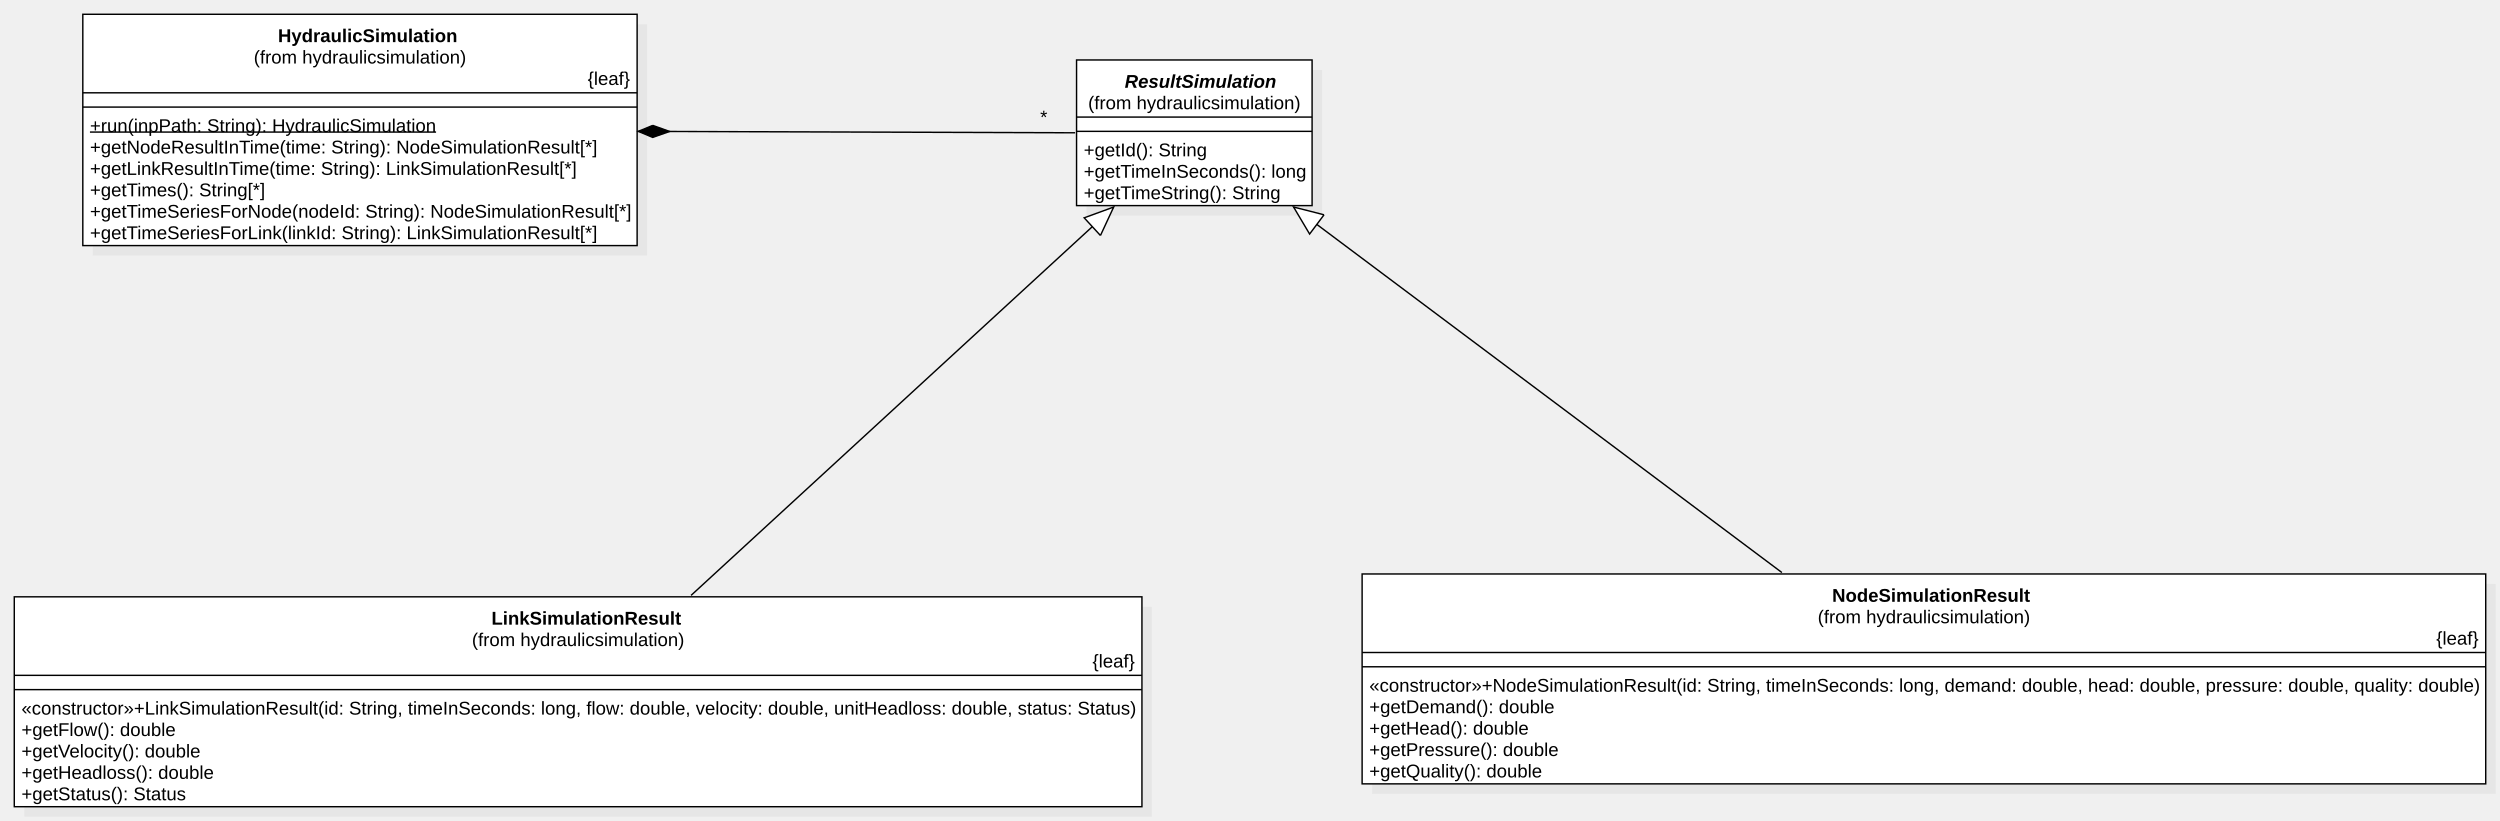
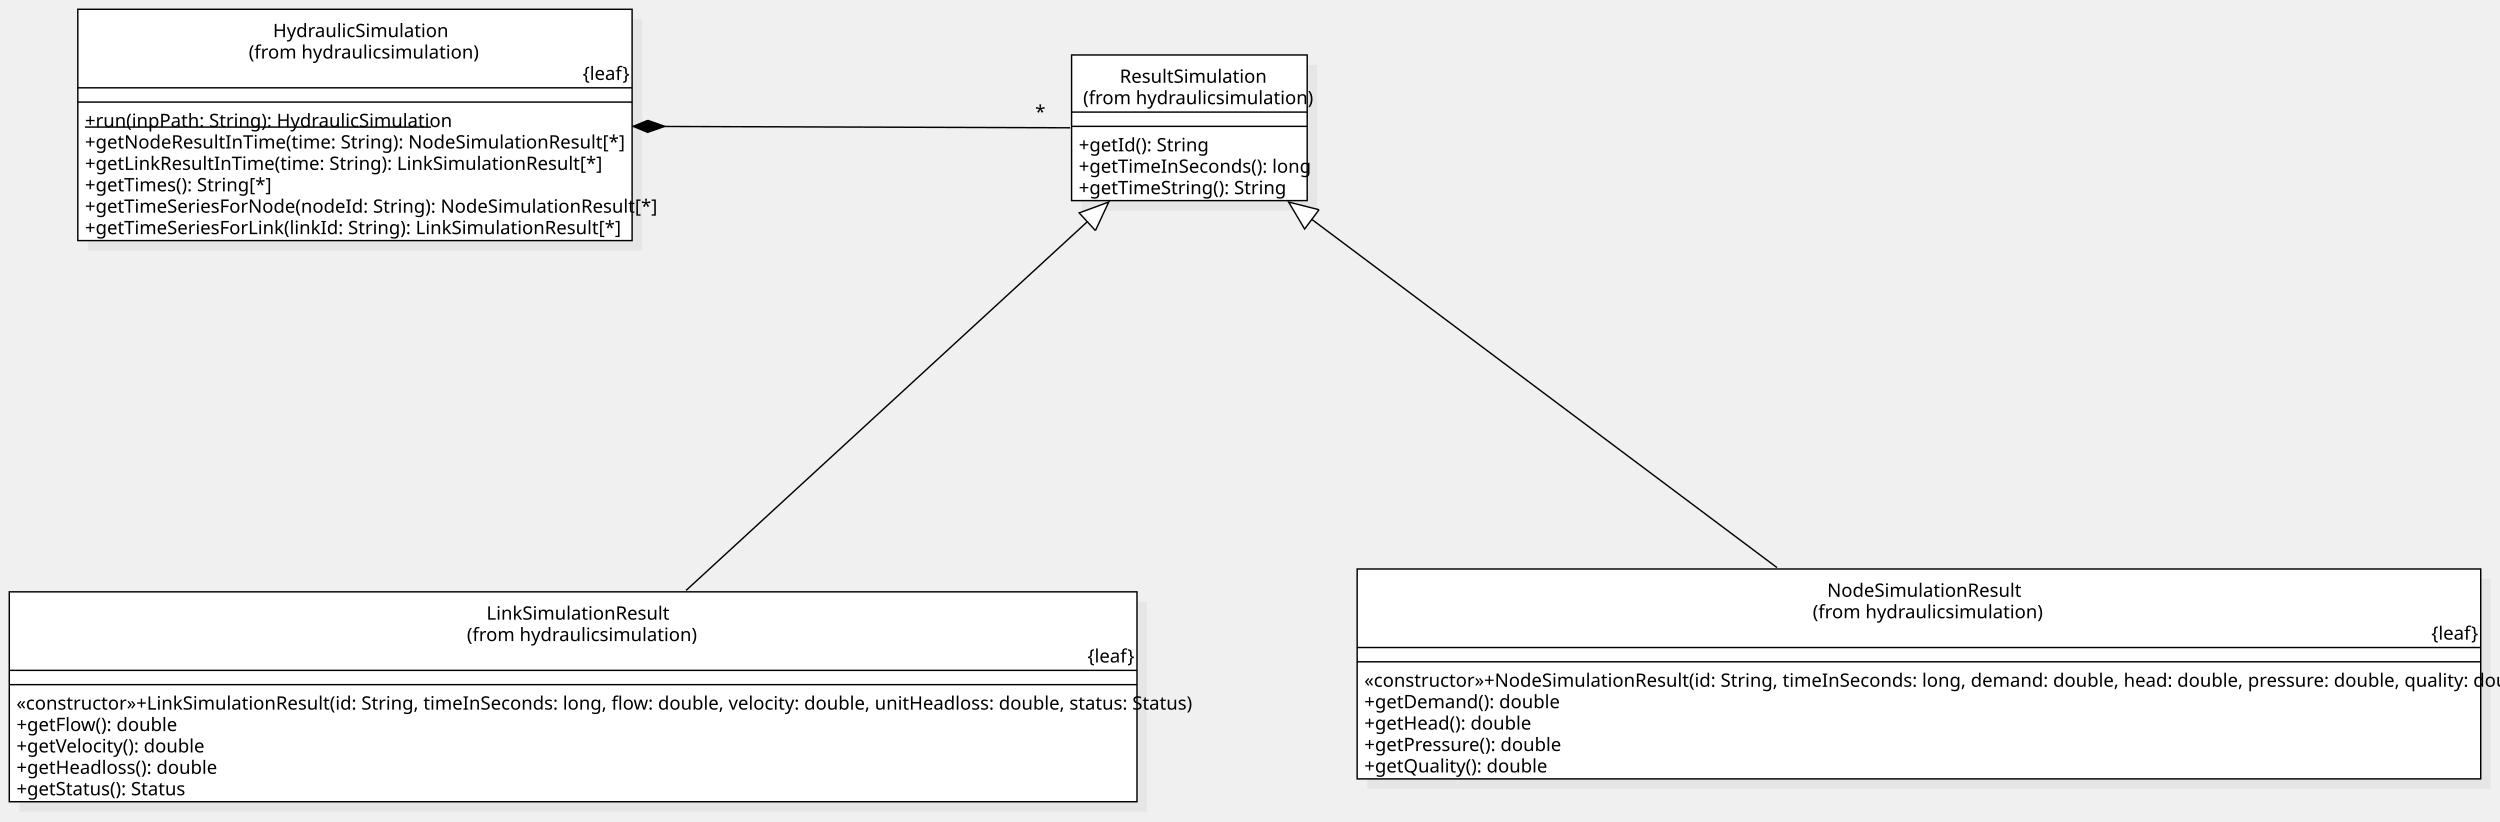
- <svg xmlns="http://www.w3.org/2000/svg" version="1.1" width="1750.95" height="575">
-   <defs />
-   <g>
-     <g transform="translate(-190,-366) scale(1,1)">
-       <rect fill="#C0C0C0" stroke="none" x="255" y="383" width="388.228" height="162" opacity="0.2" />
-     </g>
-     <g transform="translate(-190,-366) scale(1,1)">
-       <rect fill="#ffffff" stroke="none" x="248" y="376" width="388.228" height="162" />
-     </g>
-     <g transform="translate(-190,-366) scale(1,1)">
-       <path fill="none" stroke="#000000" d="M 248 376 L 636.228 376 L 636.228 538 L 248 538 L 248 376 Z Z" stroke-miterlimit="10" />
-     </g>
-     <g transform="translate(-190,-366) scale(1,1)">
-       <path fill="none" stroke="#000000" d="M 248 431 L 636.228 431" stroke-miterlimit="10" />
-     </g>
-     <g transform="translate(-190,-366) scale(1,1)">
-       <path fill="none" stroke="#000000" d="M 248 441 L 636.228 441" stroke-miterlimit="10" />
-     </g>
-     <g transform="translate(-190,-366) scale(1,1)">
-       <g>
-         <path fill="none" stroke="none" />
-         <text fill="#000000" stroke="none" font-family="Arial" font-size="13px" font-style="normal" font-weight="bold" text-decoration="none" x="384.674" y="395.5">HydraulicSimulation</text>
-       </g>
-     </g>
-     <g transform="translate(-190,-366) scale(1,1)">
-       <g>
-         <path fill="none" stroke="none" />
-         <text fill="#000000" stroke="none" font-family="Arial" font-size="13px" font-style="normal" font-weight="normal" text-decoration="none" x="367.704" y="410.5">(from hydraulicsimulation)</text>
-       </g>
-     </g>
-     <g transform="translate(-190,-366) scale(1,1)">
-       <g>
-         <path fill="none" stroke="none" />
-         <text fill="#000000" stroke="none" font-family="Arial" font-size="13px" font-style="normal" font-weight="normal" text-decoration="none" x="601.584" y="425.5">{leaf}</text>
-       </g>
-     </g>
-     <g transform="translate(-190,-366) scale(1,1)">
-       <g>
-         <path fill="none" stroke="none" />
-         <text fill="#000000" stroke="none" font-family="Arial" font-size="13px" font-style="normal" font-weight="normal" text-decoration="none" x="253" y="458.5">+run(inpPath: String): HydraulicSimulation</text>
-         <path fill="none" stroke="#000000" d="M 253 458.5 L 495.417 458.5" stroke-miterlimit="10" />
-       </g>
-     </g>
-     <g transform="translate(-190,-366) scale(1,1)">
-       <g>
-         <path fill="none" stroke="none" />
-         <text fill="#000000" stroke="none" font-family="Arial" font-size="13px" font-style="normal" font-weight="normal" text-decoration="none" x="253" y="473.5">+getNodeResultInTime(time: String): NodeSimulationResult[*]</text>
-       </g>
-     </g>
-     <g transform="translate(-190,-366) scale(1,1)">
-       <g>
-         <path fill="none" stroke="none" />
-         <text fill="#000000" stroke="none" font-family="Arial" font-size="13px" font-style="normal" font-weight="normal" text-decoration="none" x="253" y="488.5">+getLinkResultInTime(time: String): LinkSimulationResult[*]</text>
-       </g>
-     </g>
-     <g transform="translate(-190,-366) scale(1,1)">
-       <g>
-         <path fill="none" stroke="none" />
-         <text fill="#000000" stroke="none" font-family="Arial" font-size="13px" font-style="normal" font-weight="normal" text-decoration="none" x="253" y="503.5">+getTimes(): String[*]</text>
-       </g>
-     </g>
-     <g transform="translate(-190,-366) scale(1,1)">
-       <g>
-         <path fill="none" stroke="none" />
-         <text fill="#000000" stroke="none" font-family="Arial" font-size="13px" font-style="normal" font-weight="normal" text-decoration="none" x="253" y="518.5">+getTimeSeriesForNode(nodeId: String): NodeSimulationResult[*]</text>
-       </g>
-     </g>
-     <g transform="translate(-190,-366) scale(1,1)">
-       <g>
-         <path fill="none" stroke="none" />
-         <text fill="#000000" stroke="none" font-family="Arial" font-size="13px" font-style="normal" font-weight="normal" text-decoration="none" x="253" y="533.5">+getTimeSeriesForLink(linkId: String): LinkSimulationResult[*]</text>
-       </g>
-     </g>
-     <g transform="translate(-190,-366) scale(1,1)">
-       <rect fill="#C0C0C0" stroke="none" x="207" y="791" width="789.787" height="147" opacity="0.2" />
-     </g>
-     <g transform="translate(-190,-366) scale(1,1)">
-       <rect fill="#ffffff" stroke="none" x="200" y="784" width="789.787" height="147" />
-     </g>
-     <g transform="translate(-190,-366) scale(1,1)">
-       <path fill="none" stroke="#000000" d="M 200 784 L 989.787 784 L 989.787 931 L 200 931 L 200 784 Z Z" stroke-miterlimit="10" />
-     </g>
-     <g transform="translate(-190,-366) scale(1,1)">
-       <path fill="none" stroke="#000000" d="M 200 839 L 989.787 839" stroke-miterlimit="10" />
-     </g>
-     <g transform="translate(-190,-366) scale(1,1)">
-       <path fill="none" stroke="#000000" d="M 200 849 L 989.787 849" stroke-miterlimit="10" />
-     </g>
-     <g transform="translate(-190,-366) scale(1,1)">
-       <g>
-         <path fill="none" stroke="none" />
-         <text fill="#000000" stroke="none" font-family="Arial" font-size="13px" font-style="normal" font-weight="bold" text-decoration="none" x="534.197" y="803.5">LinkSimulationResult</text>
-       </g>
-     </g>
-     <g transform="translate(-190,-366) scale(1,1)">
-       <g>
-         <path fill="none" stroke="none" />
-         <text fill="#000000" stroke="none" font-family="Arial" font-size="13px" font-style="normal" font-weight="normal" text-decoration="none" x="520.483" y="818.5">(from hydraulicsimulation)</text>
-       </g>
-     </g>
-     <g transform="translate(-190,-366) scale(1,1)">
-       <g>
-         <path fill="none" stroke="none" />
-         <text fill="#000000" stroke="none" font-family="Arial" font-size="13px" font-style="normal" font-weight="normal" text-decoration="none" x="955.144" y="833.5">{leaf}</text>
-       </g>
-     </g>
-     <g transform="translate(-190,-366) scale(1,1)">
-       <g>
-         <path fill="none" stroke="none" />
-         <text fill="#000000" stroke="none" font-family="Arial" font-size="13px" font-style="normal" font-weight="normal" text-decoration="none" x="205" y="866.5">«constructor»+LinkSimulationResult(id: String, timeInSeconds: long, flow: double, velocity: double, unitHeadloss: double, status: Status)</text>
-       </g>
-     </g>
-     <g transform="translate(-190,-366) scale(1,1)">
-       <g>
-         <path fill="none" stroke="none" />
-         <text fill="#000000" stroke="none" font-family="Arial" font-size="13px" font-style="normal" font-weight="normal" text-decoration="none" x="205" y="881.5">+getFlow(): double</text>
-       </g>
-     </g>
-     <g transform="translate(-190,-366) scale(1,1)">
-       <g>
-         <path fill="none" stroke="none" />
-         <text fill="#000000" stroke="none" font-family="Arial" font-size="13px" font-style="normal" font-weight="normal" text-decoration="none" x="205" y="896.5">+getVelocity(): double</text>
-       </g>
-     </g>
-     <g transform="translate(-190,-366) scale(1,1)">
-       <g>
-         <path fill="none" stroke="none" />
-         <text fill="#000000" stroke="none" font-family="Arial" font-size="13px" font-style="normal" font-weight="normal" text-decoration="none" x="205" y="911.5">+getHeadloss(): double</text>
-       </g>
-     </g>
-     <g transform="translate(-190,-366) scale(1,1)">
-       <g>
-         <path fill="none" stroke="none" />
-         <text fill="#000000" stroke="none" font-family="Arial" font-size="13px" font-style="normal" font-weight="normal" text-decoration="none" x="205" y="926.5">+getStatus(): Status</text>
-       </g>
-     </g>
-     <g transform="translate(-190,-366) scale(1,1)">
-       <rect fill="#C0C0C0" stroke="none" x="1151" y="775" width="786.95" height="147" opacity="0.2" />
-     </g>
-     <g transform="translate(-190,-366) scale(1,1)">
-       <rect fill="#ffffff" stroke="none" x="1144" y="768" width="786.95" height="147" />
-     </g>
-     <g transform="translate(-190,-366) scale(1,1)">
-       <path fill="none" stroke="#000000" d="M 1144 768 L 1930.95 768 L 1930.95 915 L 1144 915 L 1144 768 Z Z" stroke-miterlimit="10" />
-     </g>
-     <g transform="translate(-190,-366) scale(1,1)">
-       <path fill="none" stroke="#000000" d="M 1144 823 L 1930.95 823" stroke-miterlimit="10" />
-     </g>
-     <g transform="translate(-190,-366) scale(1,1)">
-       <path fill="none" stroke="#000000" d="M 1144 833 L 1930.95 833" stroke-miterlimit="10" />
-     </g>
-     <g transform="translate(-190,-366) scale(1,1)">
-       <g>
-         <path fill="none" stroke="none" />
-         <text fill="#000000" stroke="none" font-family="Arial" font-size="13px" font-style="normal" font-weight="bold" text-decoration="none" x="1473.164" y="787.5">NodeSimulationResult</text>
-       </g>
-     </g>
-     <g transform="translate(-190,-366) scale(1,1)">
-       <g>
-         <path fill="none" stroke="none" />
-         <text fill="#000000" stroke="none" font-family="Arial" font-size="13px" font-style="normal" font-weight="normal" text-decoration="none" x="1463.064" y="802.5">(from hydraulicsimulation)</text>
-       </g>
-     </g>
-     <g transform="translate(-190,-366) scale(1,1)">
-       <g>
-         <path fill="none" stroke="none" />
-         <text fill="#000000" stroke="none" font-family="Arial" font-size="13px" font-style="normal" font-weight="normal" text-decoration="none" x="1896.306" y="817.5">{leaf}</text>
-       </g>
-     </g>
-     <g transform="translate(-190,-366) scale(1,1)">
-       <g>
-         <path fill="none" stroke="none" />
-         <text fill="#000000" stroke="none" font-family="Arial" font-size="13px" font-style="normal" font-weight="normal" text-decoration="none" x="1149" y="850.5">«constructor»+NodeSimulationResult(id: String, timeInSeconds: long, demand: double, head: double, pressure: double, quality: double)</text>
-       </g>
-     </g>
-     <g transform="translate(-190,-366) scale(1,1)">
-       <g>
-         <path fill="none" stroke="none" />
-         <text fill="#000000" stroke="none" font-family="Arial" font-size="13px" font-style="normal" font-weight="normal" text-decoration="none" x="1149" y="865.5">+getDemand(): double</text>
-       </g>
-     </g>
-     <g transform="translate(-190,-366) scale(1,1)">
-       <g>
-         <path fill="none" stroke="none" />
-         <text fill="#000000" stroke="none" font-family="Arial" font-size="13px" font-style="normal" font-weight="normal" text-decoration="none" x="1149" y="880.5">+getHead(): double</text>
-       </g>
-     </g>
-     <g transform="translate(-190,-366) scale(1,1)">
-       <g>
-         <path fill="none" stroke="none" />
-         <text fill="#000000" stroke="none" font-family="Arial" font-size="13px" font-style="normal" font-weight="normal" text-decoration="none" x="1149" y="895.5">+getPressure(): double</text>
-       </g>
-     </g>
-     <g transform="translate(-190,-366) scale(1,1)">
-       <g>
-         <path fill="none" stroke="none" />
-         <text fill="#000000" stroke="none" font-family="Arial" font-size="13px" font-style="normal" font-weight="normal" text-decoration="none" x="1149" y="910.5">+getQuality(): double</text>
-       </g>
-     </g>
-     <g transform="translate(-190,-366) scale(1,1)">
-       <rect fill="#C0C0C0" stroke="none" x="951" y="415" width="164.962" height="102" opacity="0.2" />
-     </g>
-     <g transform="translate(-190,-366) scale(1,1)">
-       <rect fill="#ffffff" stroke="none" x="944" y="408" width="164.962" height="102" />
-     </g>
-     <g transform="translate(-190,-366) scale(1,1)">
-       <path fill="none" stroke="#000000" d="M 944 408 L 1108.962 408 L 1108.962 510 L 944 510 L 944 408 Z Z" stroke-miterlimit="10" />
-     </g>
-     <g transform="translate(-190,-366) scale(1,1)">
-       <path fill="none" stroke="#000000" d="M 944 448 L 1108.962 448" stroke-miterlimit="10" />
-     </g>
-     <g transform="translate(-190,-366) scale(1,1)">
-       <path fill="none" stroke="#000000" d="M 944 458 L 1108.962 458" stroke-miterlimit="10" />
-     </g>
-     <g transform="translate(-190,-366) scale(1,1)">
-       <g>
-         <path fill="none" stroke="none" />
-         <text fill="#000000" stroke="none" font-family="Arial" font-size="13px" font-style="italic" font-weight="bold" text-decoration="none" x="977.709" y="427.5">ResultSimulation</text>
-       </g>
-     </g>
-     <g transform="translate(-190,-366) scale(1,1)">
-       <g>
-         <path fill="none" stroke="none" />
-         <text fill="#000000" stroke="none" font-family="Arial" font-size="13px" font-style="normal" font-weight="normal" text-decoration="none" x="952.071" y="442.5">(from hydraulicsimulation)</text>
-       </g>
-     </g>
-     <g transform="translate(-190,-366) scale(1,1)">
-       <g>
-         <path fill="none" stroke="none" />
-         <text fill="#000000" stroke="none" font-family="Arial" font-size="13px" font-style="normal" font-weight="normal" text-decoration="none" x="949" y="475.5">+getId(): String</text>
-       </g>
-     </g>
-     <g transform="translate(-190,-366) scale(1,1)">
-       <g>
-         <path fill="none" stroke="none" />
-         <text fill="#000000" stroke="none" font-family="Arial" font-size="13px" font-style="normal" font-weight="normal" text-decoration="none" x="949" y="490.5">+getTimeInSeconds(): long</text>
-       </g>
-     </g>
-     <g transform="translate(-190,-366) scale(1,1)">
-       <g>
-         <path fill="none" stroke="none" />
-         <text fill="#000000" stroke="none" font-family="Arial" font-size="13px" font-style="normal" font-weight="normal" text-decoration="none" x="949" y="505.5">+getTimeString(): String</text>
-       </g>
-     </g>
-     <g transform="translate(-190,-366) scale(1,1)">
-       <path fill="none" stroke="#000000" d="M 674 783 L 970 511" stroke-miterlimit="10" />
-     </g>
-     <g transform="translate(-190,-366) scale(1,1)">
-       <path fill="#FFFFFF" stroke="none" d="M 960.73 530.952 L 970 511 L 949.337 518.553" />
-     </g>
-     <g transform="translate(-190,-366) scale(1,1)">
-       <path fill="none" stroke="#000000" d="M 960.73 530.952 L 970 511 L 949.337 518.553 L 960.73 530.952" stroke-miterlimit="10" />
-     </g>
-     <g transform="translate(-190,-366) scale(1,1)">
-       <path fill="none" stroke="#000000" d="M 1438 767 L 1096 511" stroke-miterlimit="10" />
-     </g>
-     <g transform="translate(-190,-366) scale(1,1)">
-       <path fill="#FFFFFF" stroke="none" d="M 1117.317 516.44 L 1096 511 L 1107.227 529.92" />
-     </g>
-     <g transform="translate(-190,-366) scale(1,1)">
-       <path fill="none" stroke="#000000" d="M 1117.317 516.44 L 1096 511 L 1107.227 529.92 L 1117.317 516.44" stroke-miterlimit="10" />
-     </g>
-     <g transform="translate(-190,-366) scale(1,1)">
-       <path fill="none" stroke="#000000" d="M 943 459 L 637 458" stroke-miterlimit="10" />
-     </g>
-     <g transform="translate(-190,-366) scale(1,1)">
-       <path fill="#000000" stroke="none" d="M 647.176 453.824 L 637 458 L 647.149 462.243 L 659 458.072" />
-     </g>
-     <g transform="translate(-190,-366) scale(1,1)">
-       <path fill="none" stroke="#000000" d="M 647.176 453.824 L 637 458 L 647.149 462.243 L 659 458.072 L 647.176 453.824" stroke-miterlimit="10" />
-     </g>
-     <g transform="translate(-190,-366) scale(1,1)">
-       <g>
-         <path fill="none" stroke="none" />
-         <text fill="#000000" stroke="none" font-family="Arial" font-size="13px" font-style="normal" font-weight="normal" text-decoration="none" x="918.5" y="452.5">*</text>
-       </g>
-     </g>
+ <svg xmlns="http://www.w3.org/2000/svg" version="1.1" id="Capa_1" x="0px" y="0px" viewBox="0 0 1750.9 575" style="enable-background:new 0 0 1750.9 575;" xml:space="preserve">
+   <style type="text/css">
+ 	.st0{opacity:0.2;fill:#C0C0C0;enable-background:new    ;}
+ 	.st1{fill:#FFFFFF;}
+ 	.st2{fill:none;stroke:#000000;stroke-miterlimit:10;}
+ 	.st3{font-family:'Arial-BoldMT';}
+ 	.st4{font-size:13px;}
+ 	.st5{font-family:'ArialMT';}
+ 	.st6{font-family:'Arial-BoldItalicMT';}
+ </style>
+   <g transform="translate(-190,-366) scale(1,1)">
+     <rect x="251.5" y="379.5" class="st0" width="388.2" height="162" />
  </g>
+   <g transform="translate(-190,-366) scale(1,1)">
+     <rect x="244.5" y="372.5" class="st1" width="388.2" height="162" />
+   </g>
+   <g transform="translate(-190,-366) scale(1,1)">
+     <path class="st2" d="M244.5,372.5h388.2v162H244.5V372.5z" />
+   </g>
+   <g transform="translate(-190,-366) scale(1,1)">
+     <path class="st2" d="M244.5,427.5h388.2" />
+   </g>
+   <g transform="translate(-190,-366) scale(1,1)">
+     <path class="st2" d="M244.5,437.5h388.2" />
+   </g>
+   <text transform="matrix(1 0 0 1 191.1741 26)" class="st3 st4">HydraulicSimulation</text>
+   <text transform="matrix(1 0 0 1 174.2036 41)" class="st5 st4">(from hydraulicsimulation)</text>
+   <text transform="matrix(1 0 0 1 408.0845 56)" class="st5 st4">{leaf}</text>
+   <text transform="matrix(1 0 0 1 59.5 89)" class="st5 st4">+run(inpPath: String): HydraulicSimulation</text>
+   <path class="st2" d="M59.5,89h242.4" />
+   <text transform="matrix(1 0 0 1 59.5 104)" class="st5 st4">+getNodeResultInTime(time: String): NodeSimulationResult[*]</text>
+   <text transform="matrix(1 0 0 1 59.5 119)" class="st5 st4">+getLinkResultInTime(time: String): LinkSimulationResult[*]</text>
+   <text transform="matrix(1 0 0 1 59.5 134)" class="st5 st4">+getTimes(): String[*]</text>
+   <text transform="matrix(1 0 0 1 59.5 149)" class="st5 st4">+getTimeSeriesForNode(nodeId: String): NodeSimulationResult[*]</text>
+   <text transform="matrix(1 0 0 1 59.5 164)" class="st5 st4">+getTimeSeriesForLink(linkId: String): LinkSimulationResult[*]</text>
+   <g transform="translate(-190,-366) scale(1,1)">
+     <rect x="203.5" y="787.5" class="st0" width="789.8" height="147" />
+   </g>
+   <g transform="translate(-190,-366) scale(1,1)">
+     <rect x="196.5" y="780.5" class="st1" width="789.8" height="147" />
+   </g>
+   <g transform="translate(-190,-366) scale(1,1)">
+     <path class="st2" d="M196.5,780.5h789.8v147H196.5V780.5z" />
+   </g>
+   <g transform="translate(-190,-366) scale(1,1)">
+     <path class="st2" d="M196.5,835.5h789.8" />
+   </g>
+   <g transform="translate(-190,-366) scale(1,1)">
+     <path class="st2" d="M196.5,845.5h789.8" />
+   </g>
+   <text transform="matrix(1 0 0 1 340.6973 434)" class="st3 st4">LinkSimulationResult</text>
+   <text transform="matrix(1 0 0 1 326.9832 449)" class="st5 st4">(from hydraulicsimulation)</text>
+   <text transform="matrix(1 0 0 1 761.6436 464)" class="st5 st4">{leaf}</text>
+   <text transform="matrix(1 0 0 1 11.5 497)" class="st5 st4">«constructor»+LinkSimulationResult(id: String, timeInSeconds: long, flow: double, velocity: double, unitHeadloss: double, status: Status)</text>
+   <text transform="matrix(1 0 0 1 11.5 512)" class="st5 st4">+getFlow(): double</text>
+   <text transform="matrix(1 0 0 1 11.5 527)" class="st5 st4">+getVelocity(): double</text>
+   <text transform="matrix(1 0 0 1 11.5 542)" class="st5 st4">+getHeadloss(): double</text>
+   <text transform="matrix(1 0 0 1 11.5 557)" class="st5 st4">+getStatus(): Status</text>
+   <g transform="translate(-190,-366) scale(1,1)">
+     <rect x="1147.5" y="771.5" class="st0" width="786.9" height="147" />
+   </g>
+   <g transform="translate(-190,-366) scale(1,1)">
+     <rect x="1140.5" y="764.5" class="st1" width="786.9" height="147" />
+   </g>
+   <g transform="translate(-190,-366) scale(1,1)">
+     <path class="st2" d="M1140.5,764.5h786.9v147h-786.9V764.5z" />
+   </g>
+   <g transform="translate(-190,-366) scale(1,1)">
+     <path class="st2" d="M1140.5,819.5h786.9" />
+   </g>
+   <g transform="translate(-190,-366) scale(1,1)">
+     <path class="st2" d="M1140.5,829.5h786.9" />
+   </g>
+   <text transform="matrix(1 0 0 1 1279.664 418)" class="st3 st4">NodeSimulationResult</text>
+   <text transform="matrix(1 0 0 1 1269.564 433)" class="st5 st4">(from hydraulicsimulation)</text>
+   <text transform="matrix(1 0 0 1 1702.806 448)" class="st5 st4">{leaf}</text>
+   <text transform="matrix(1 0 0 1 955.5 481)" class="st5 st4">«constructor»+NodeSimulationResult(id: String, timeInSeconds: long, demand: double, head: double, pressure: double, quality: double)</text>
+   <text transform="matrix(1 0 0 1 955.5 496)" class="st5 st4">+getDemand(): double</text>
+   <text transform="matrix(1 0 0 1 955.5 511)" class="st5 st4">+getHead(): double</text>
+   <text transform="matrix(1 0 0 1 955.5 526)" class="st5 st4">+getPressure(): double</text>
+   <text transform="matrix(1 0 0 1 955.5 541)" class="st5 st4">+getQuality(): double</text>
+   <g transform="translate(-190,-366) scale(1,1)">
+     <rect x="947.5" y="411.5" class="st0" width="165" height="102" />
+   </g>
+   <g transform="translate(-190,-366) scale(1,1)">
+     <rect x="940.5" y="404.5" class="st1" width="165" height="102" />
+   </g>
+   <g transform="translate(-190,-366) scale(1,1)">
+     <path class="st2" d="M940.5,404.5h165v102h-165V404.5z" />
+   </g>
+   <g transform="translate(-190,-366) scale(1,1)">
+     <path class="st2" d="M940.5,444.5h165" />
+   </g>
+   <g transform="translate(-190,-366) scale(1,1)">
+     <path class="st2" d="M940.5,454.5h165" />
+   </g>
+   <text transform="matrix(1 0 0 1 784.2087 58)" class="st6 st4">ResultSimulation</text>
+   <text transform="matrix(1 0 0 1 758.5706 73)" class="st5 st4">(from hydraulicsimulation)</text>
+   <text transform="matrix(1 0 0 1 755.5 106)" class="st5 st4">+getId(): String</text>
+   <text transform="matrix(1 0 0 1 755.5 121)" class="st5 st4">+getTimeInSeconds(): long</text>
+   <text transform="matrix(1 0 0 1 755.5 136)" class="st5 st4">+getTimeString(): String</text>
+   <g transform="translate(-190,-366) scale(1,1)">
+     <path class="st2" d="M670.5,779.5l296-272" />
+   </g>
+   <g transform="translate(-190,-366) scale(1,1)">
+     <path class="st1" d="M957.2,527.5l9.3-20l-20.7,7.6" />
+   </g>
+   <g transform="translate(-190,-366) scale(1,1)">
+     <path class="st2" d="M957.2,527.5l9.3-20l-20.7,7.6L957.2,527.5" />
+   </g>
+   <g transform="translate(-190,-366) scale(1,1)">
+     <path class="st2" d="M1434.5,763.5l-342-256" />
+   </g>
+   <g transform="translate(-190,-366) scale(1,1)">
+     <path class="st1" d="M1113.8,512.9l-21.3-5.4l11.2,18.9" />
+   </g>
+   <g transform="translate(-190,-366) scale(1,1)">
+     <path class="st2" d="M1113.8,512.9l-21.3-5.4l11.2,18.9L1113.8,512.9" />
+   </g>
+   <g transform="translate(-190,-366) scale(1,1)">
+     <path class="st2" d="M939.5,455.5l-306-1" />
+   </g>
+   <g transform="translate(-190,-366) scale(1,1)">
+     <path d="M643.7,450.3l-10.2,4.2l10.1,4.2l11.9-4.2" />
+   </g>
+   <g transform="translate(-190,-366) scale(1,1)">
+     <path class="st2" d="M643.7,450.3l-10.2,4.2l10.1,4.2l11.9-4.2L643.7,450.3" />
+   </g>
+   <text transform="matrix(1 0 0 1 725 83)" class="st5 st4">*</text>
</svg>
